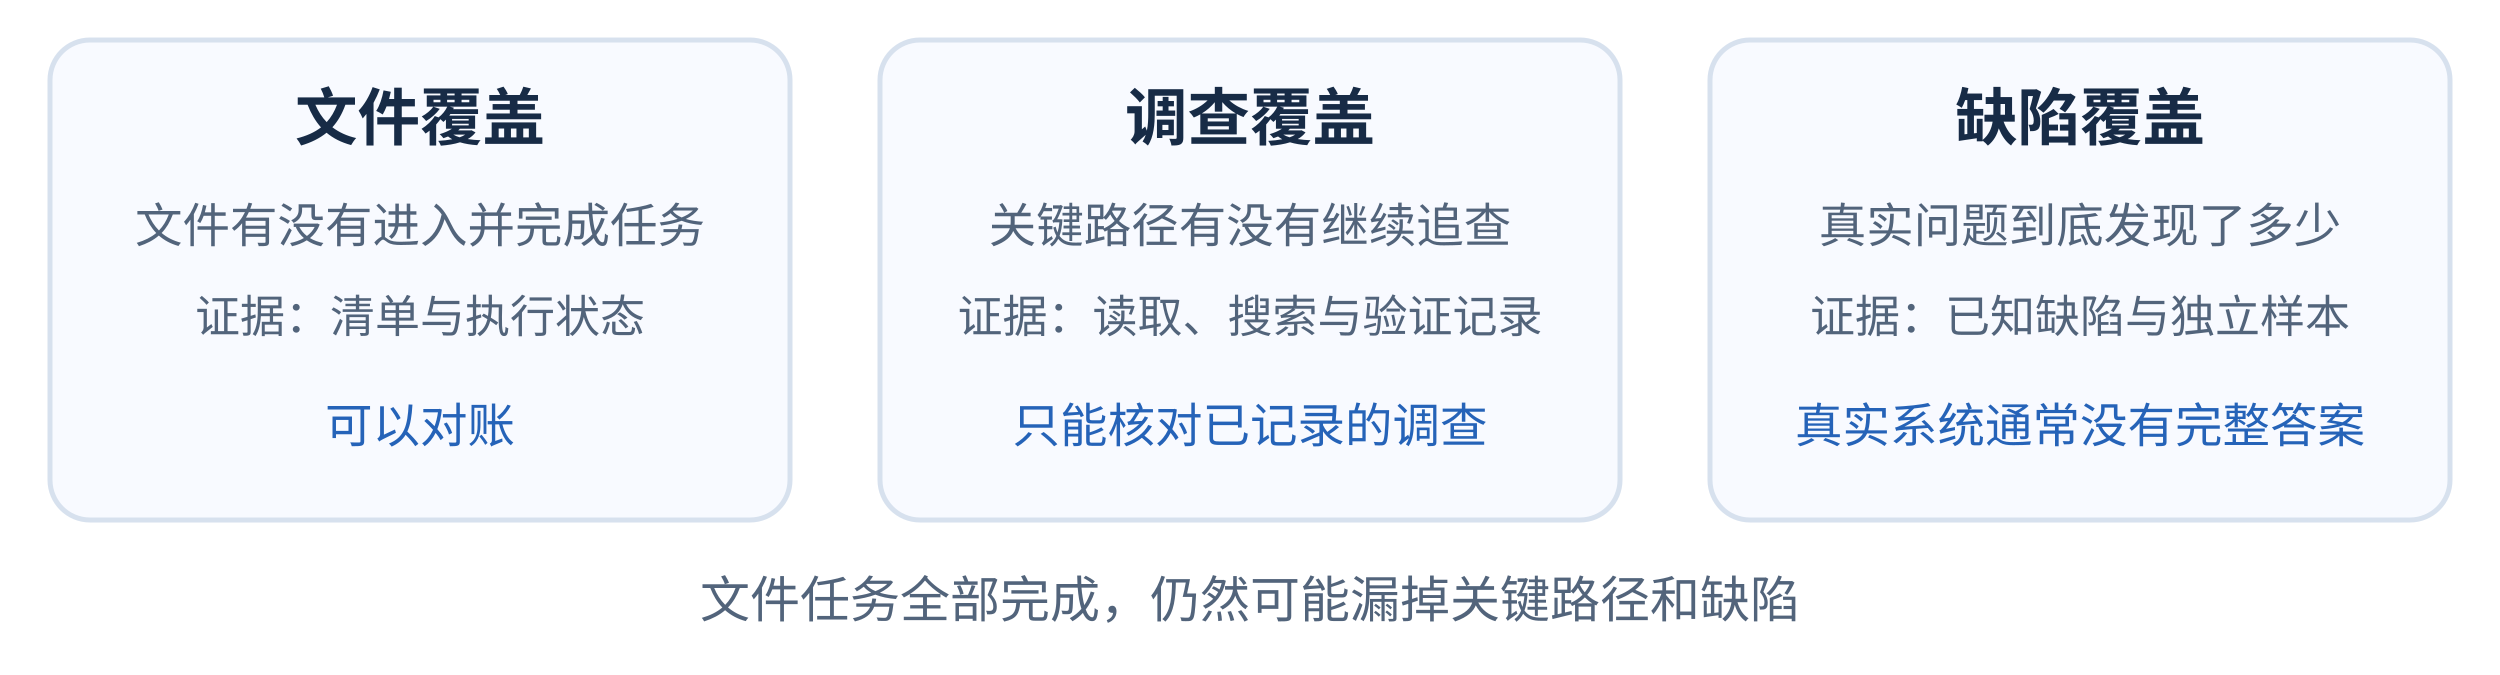
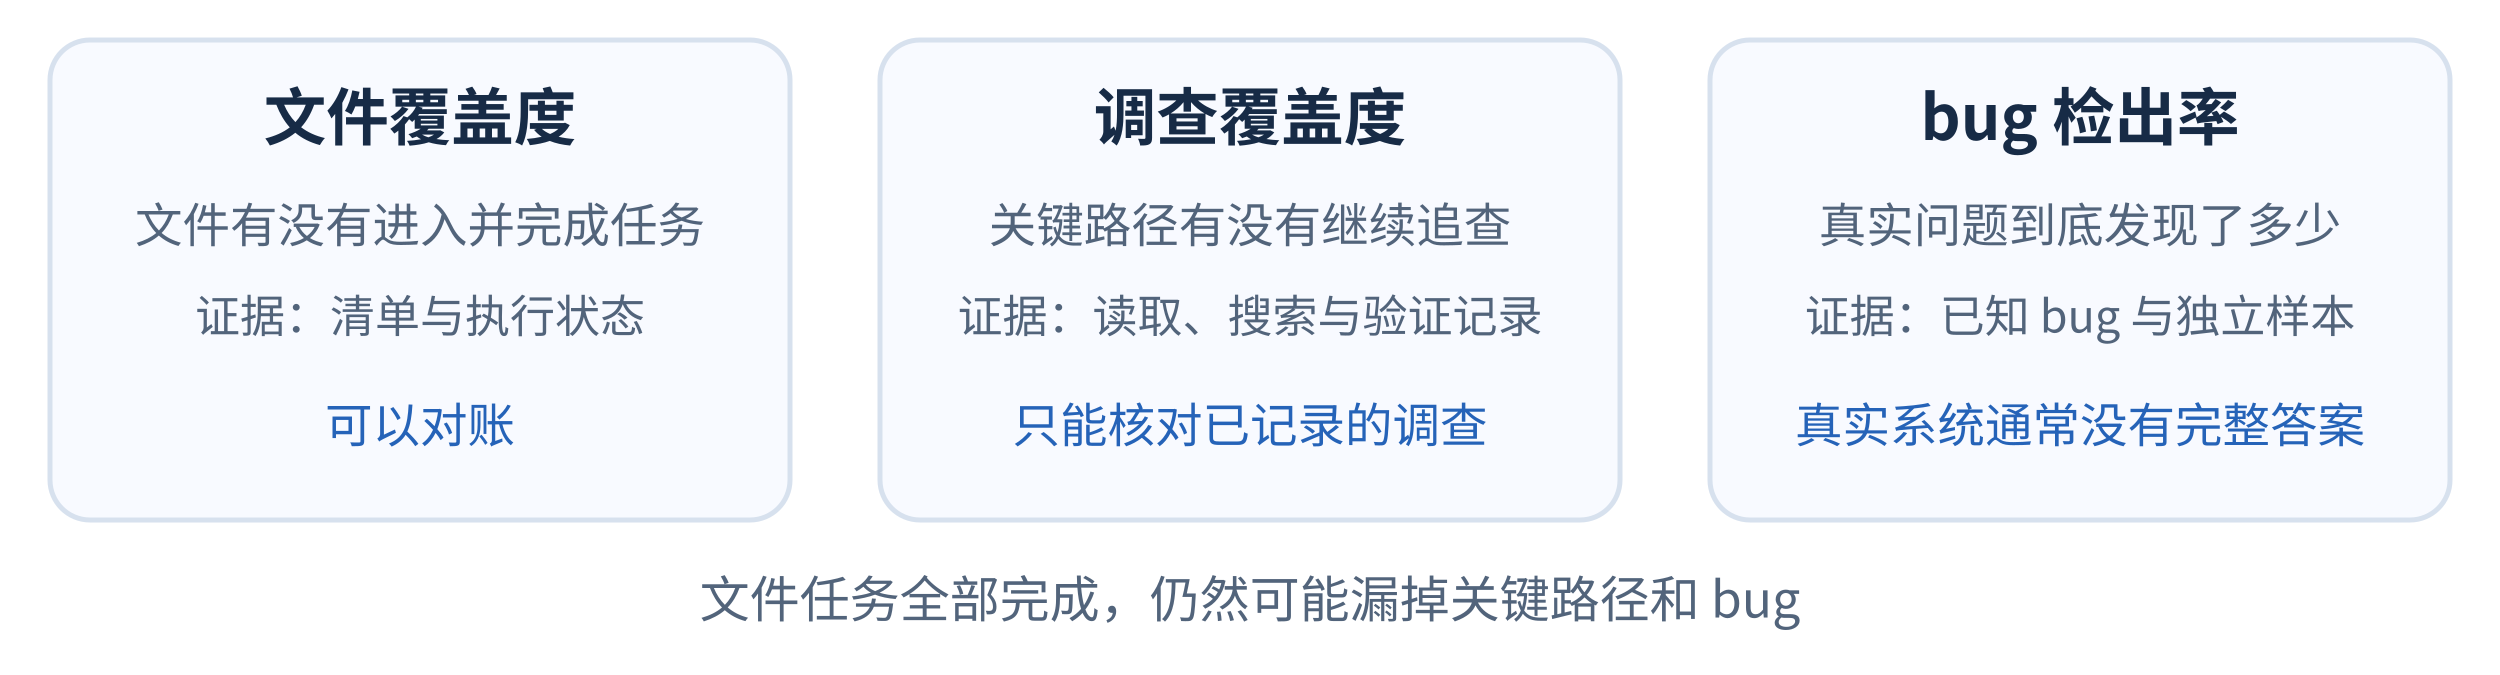
<svg xmlns="http://www.w3.org/2000/svg" width="1000" height="270" viewBox="0 0 1000 270">
  <defs>
    <marker id="arrow" viewBox="0 0 10 10" refX="9" refY="5" markerWidth="7" markerHeight="7" orient="auto-start-reverse">
      <path d="M0 0 L10 5 L0 10 z" fill="#2563b8" />
    </marker>
  </defs>
  <rect width="1000" height="270" fill="#ffffff" />
  <g font-family="Heiti SC, Noto Sans CJK SC, sans-serif">
    <rect x="20" y="16" width="296" height="192" rx="16" fill="#f8faff" stroke="#d7e1ee" stroke-width="2" />
-     <text x="168.0" y="56" font-size="25" fill="#172b46" font-weight="600" text-anchor="middle">文件覆盖</text>
+     <text x="168.0" y="56" font-size="25" fill="#172b46" font-weight="600" text-anchor="middle">文件覆盖度</text>
    <text x="168.0" y="97" font-size="19" fill="#52647b" font-weight="400" text-anchor="middle">文件有没有进入并完成任务</text>
    <text x="168.0" y="133" font-size="18" fill="#52647b" font-weight="400" text-anchor="middle">证据：清单与执行状态</text>
    <text x="168.0" y="177" font-size="19" fill="#2563b8" font-weight="400" text-anchor="middle">可以对账</text>
    <rect x="352" y="16" width="296" height="192" rx="16" fill="#f8faff" stroke="#d7e1ee" stroke-width="2" />
-     <text x="500.0" y="56" font-size="25" fill="#172b46" font-weight="600" text-anchor="middle">调查覆盖</text>
+     <text x="500.0" y="56" font-size="25" fill="#172b46" font-weight="600" text-anchor="middle">调查覆盖度</text>
    <text x="500.0" y="97" font-size="19" fill="#52647b" font-weight="400" text-anchor="middle">关键路径有没有继续追查</text>
    <text x="500.0" y="133" font-size="18" fill="#52647b" font-weight="400" text-anchor="middle">证据：读取、搜索与验证记录</text>
    <text x="500.0" y="177" font-size="19" fill="#2563b8" font-weight="400" text-anchor="middle">只能核对已记录的调查</text>
    <rect x="684" y="16" width="296" height="192" rx="16" fill="#f8faff" stroke="#d7e1ee" stroke-width="2" />
-     <text x="832.0" y="56" font-size="25" fill="#172b46" font-weight="600" text-anchor="middle">缺陷覆盖</text>
+     <text x="832.0" y="56" font-size="25" fill="#172b46" font-weight="600" text-anchor="middle">bug 检出率</text>
    <text x="832.0" y="97" font-size="19" fill="#52647b" font-weight="400" text-anchor="middle">真实问题到底发现了多少</text>
-     <text x="832.0" y="133" font-size="18" fill="#52647b" font-weight="400" text-anchor="middle">证据：已知缺陷与独立样本</text>
+     <text x="832.0" y="133" font-size="18" fill="#52647b" font-weight="400" text-anchor="middle">证据：已知 bug 与独立样本</text>
    <text x="832.0" y="177" font-size="19" fill="#2563b8" font-weight="400" text-anchor="middle">真实系统通常没有完整答案</text>
-     <text x="500" y="247" font-size="20" fill="#52647b" font-weight="400" text-anchor="middle">文件任务全部完成，仍然可能漏掉关键路径和缺陷</text>
+     <text x="500" y="247" font-size="20" fill="#52647b" font-weight="400" text-anchor="middle">文件任务全部完成，仍然可能漏掉关键路径和 bug</text>
  </g>
</svg>
